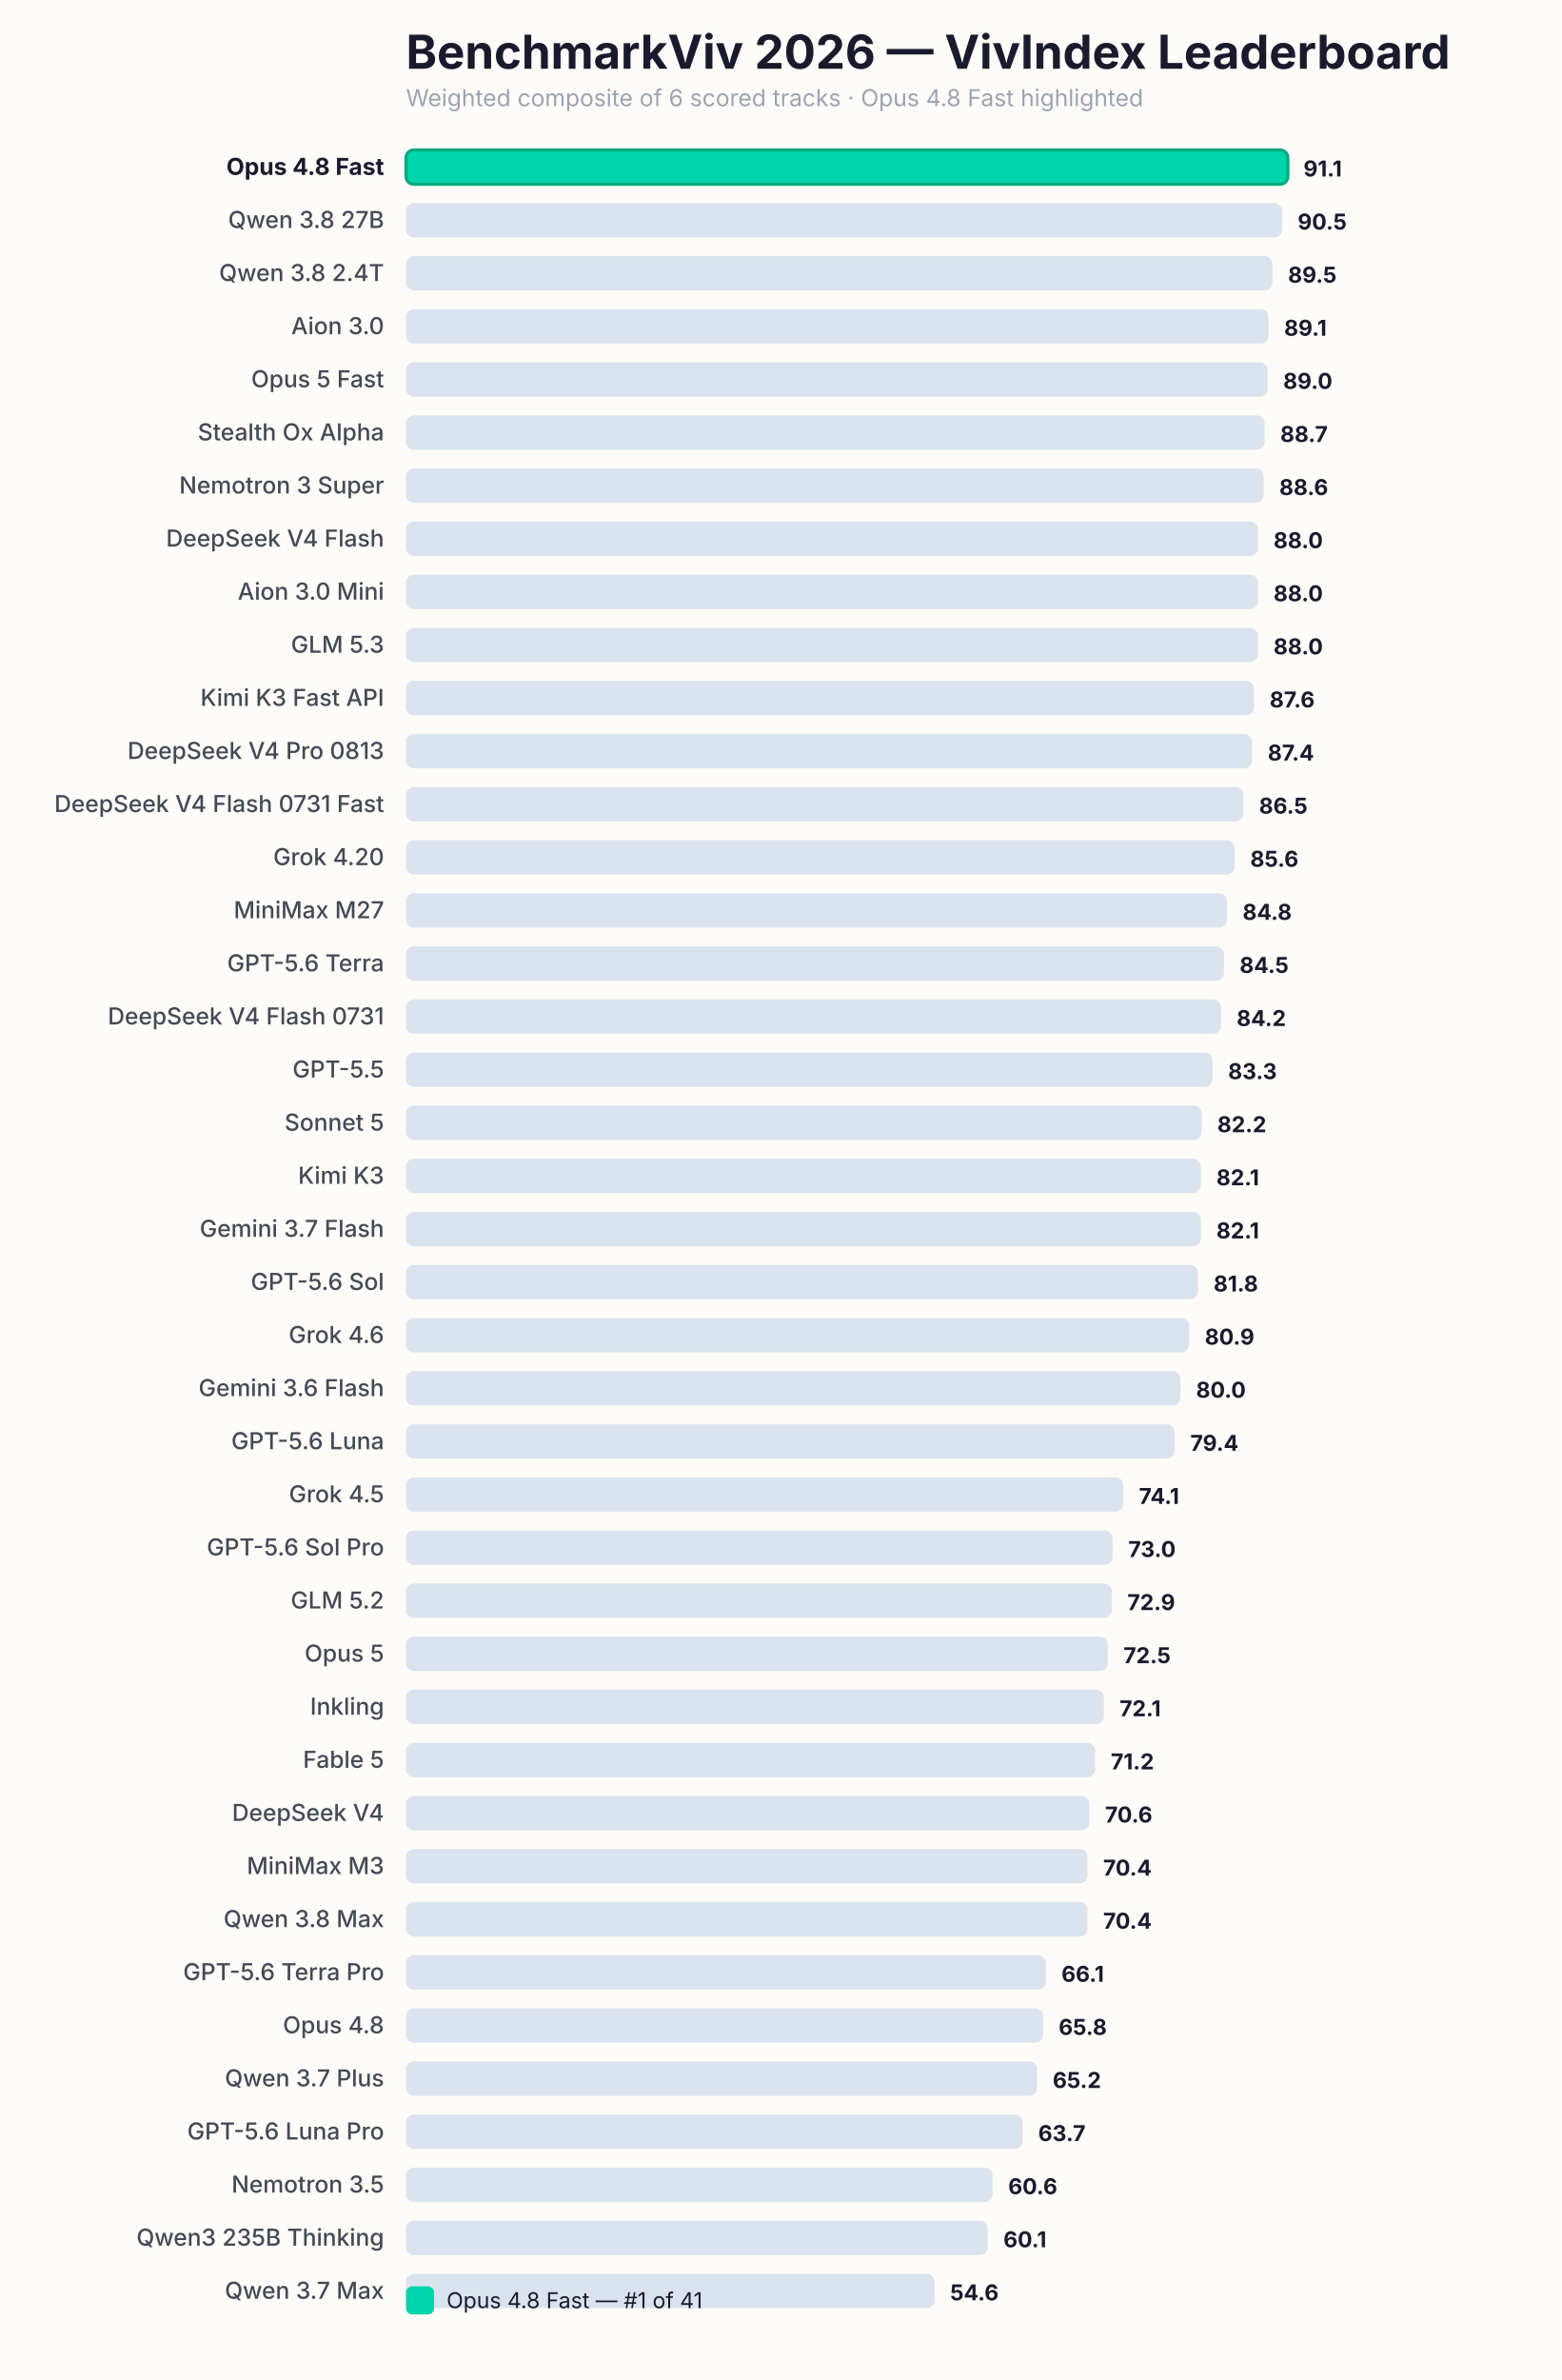
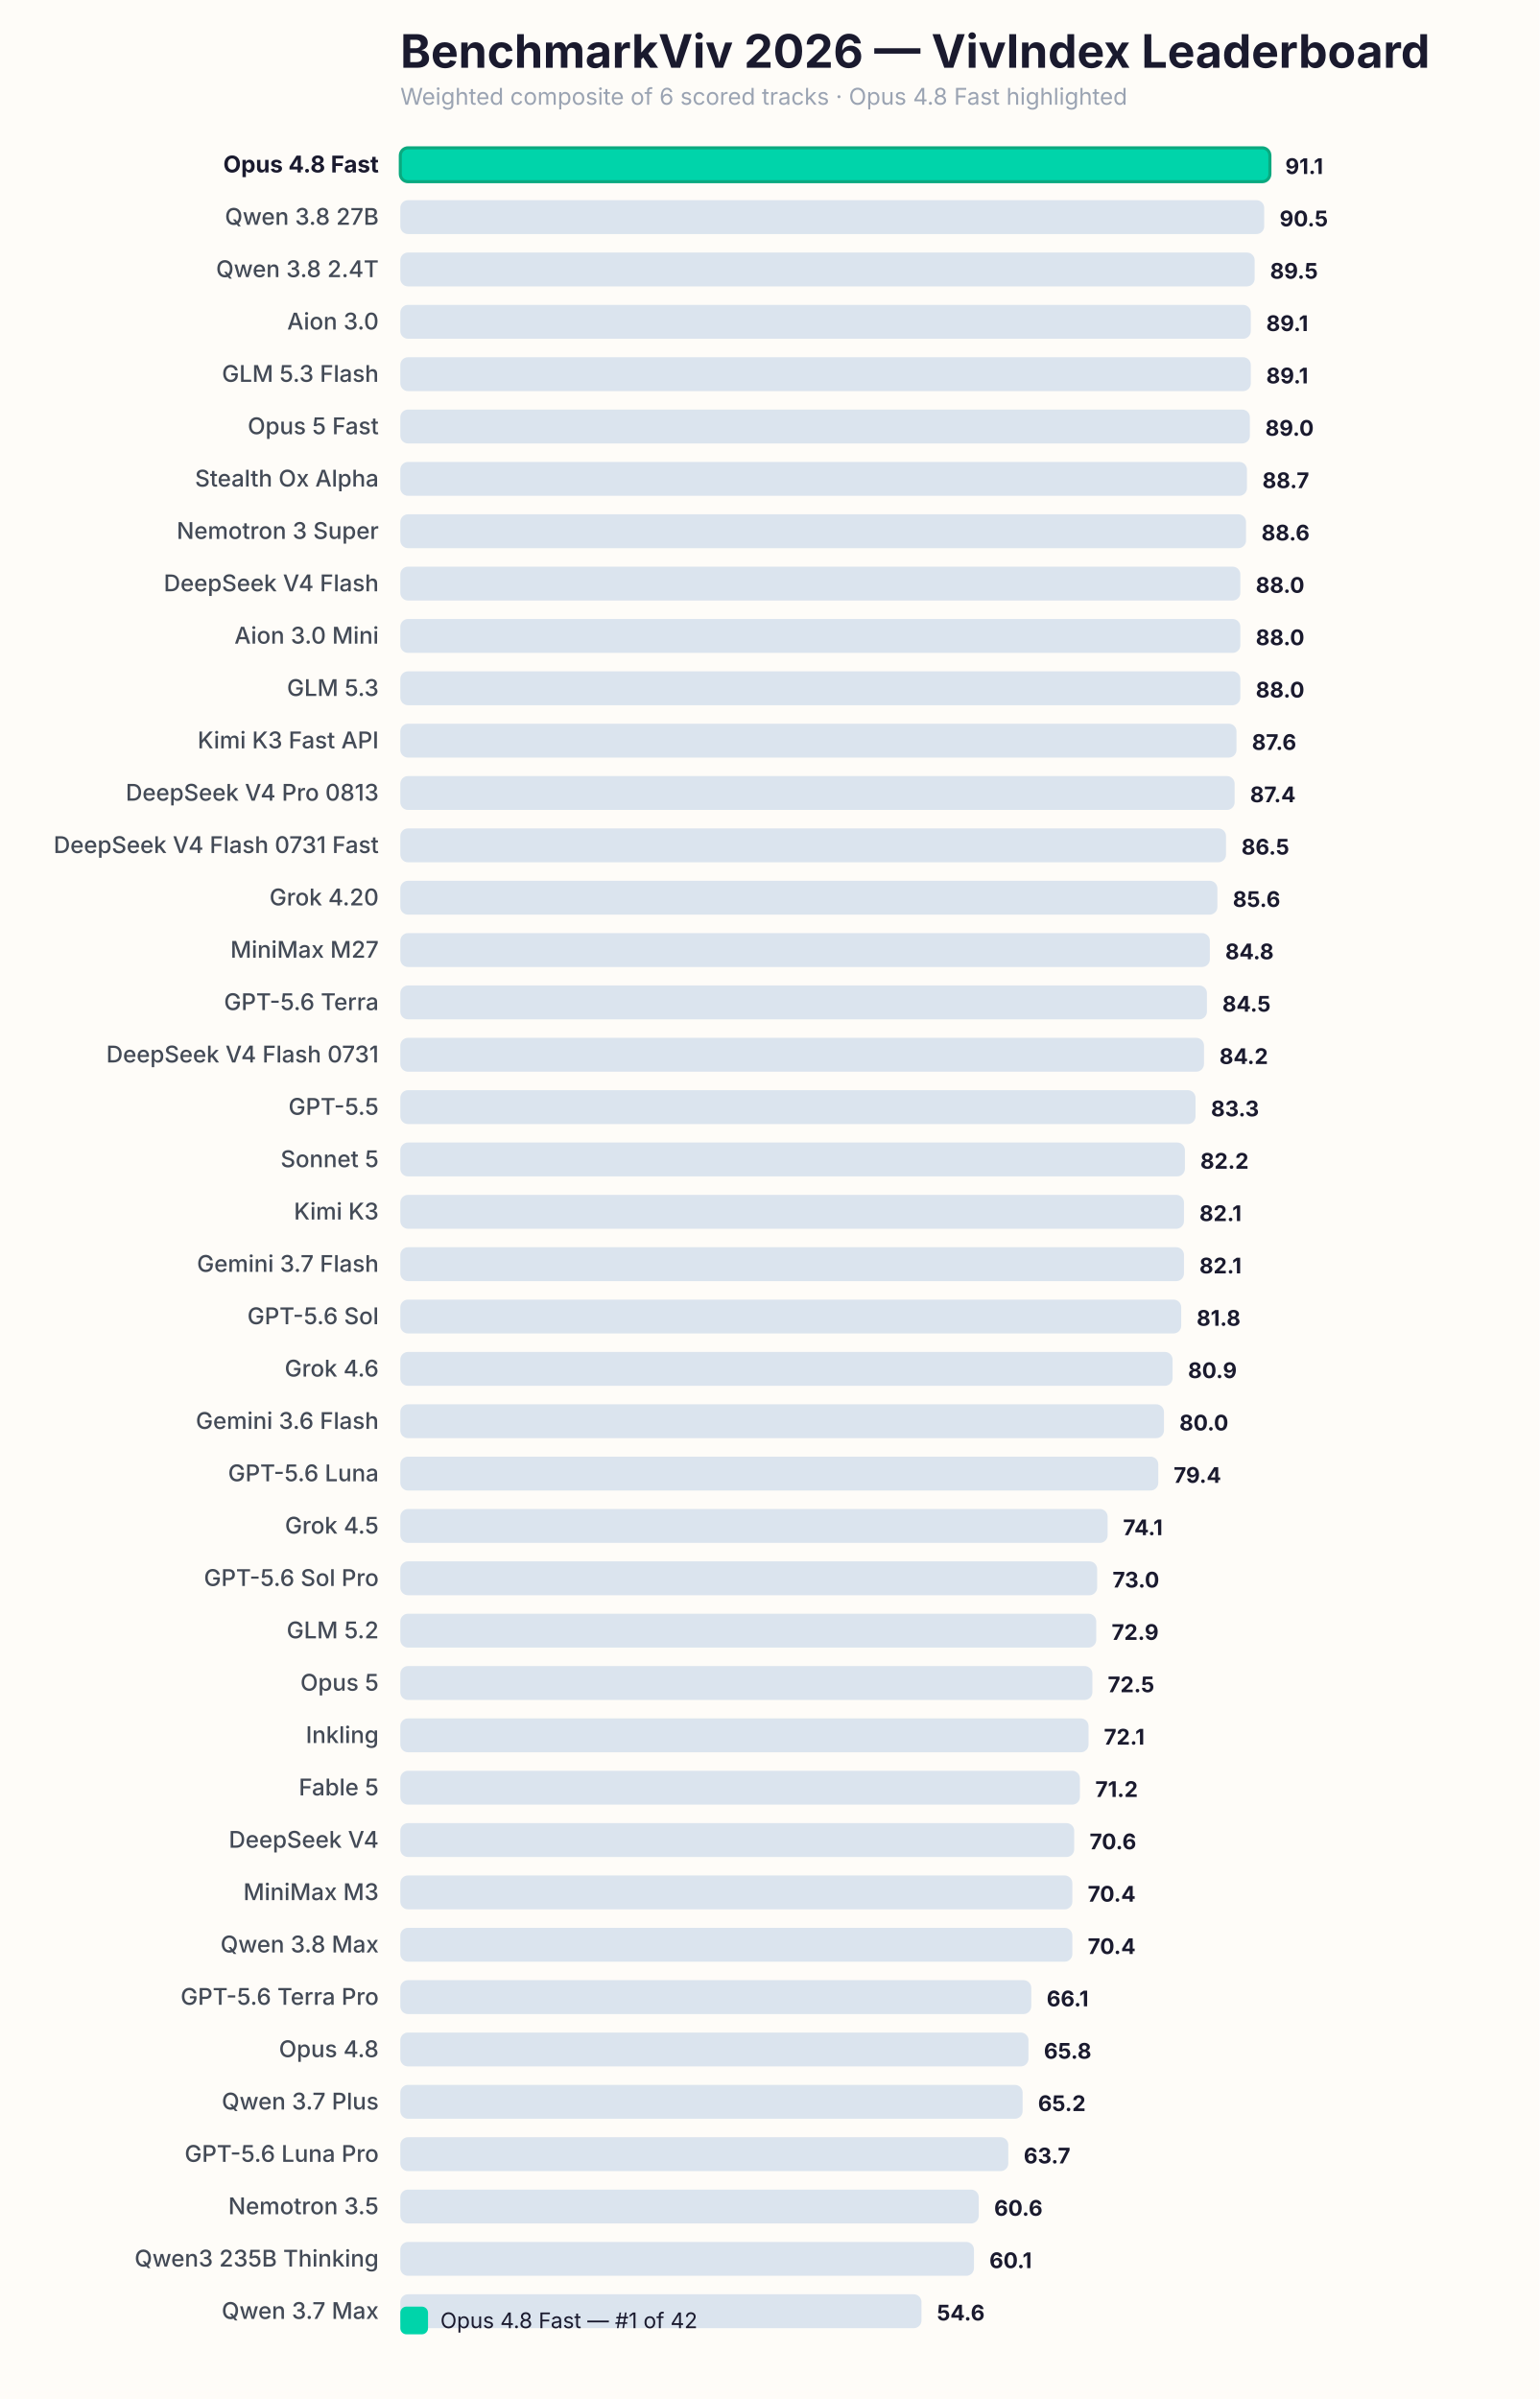
- <svg xmlns="http://www.w3.org/2000/svg" width="1000" height="1524" viewBox="0 0 1000 1524" font-family="Inter, system-ui, sans-serif">
-   <rect width="1000" height="1524" fill="#FEFCF8" />
+ <svg xmlns="http://www.w3.org/2000/svg" width="1000" height="1558" viewBox="0 0 1000 1558" font-family="Inter, system-ui, sans-serif">
+   <rect width="1000" height="1558" fill="#FEFCF8" />
  <text x="260" y="44" font-size="30" font-weight="700" fill="#1A1A2E">BenchmarkViv 2026 — VivIndex Leaderboard</text>
  <text x="260" y="68" font-size="15" fill="#9aa3b2">Weighted composite of 6 scored tracks · Opus 4.8 Fast highlighted</text>
  <text x="246" y="112" text-anchor="end" font-size="15" font-weight="700" fill="#1A1A2E">Opus 4.8 Fast</text>
  <rect x="260" y="96" width="564.8" height="22" rx="5" fill="#00D4AA" stroke="#0aa97f" stroke-width="2" />
  <text x="834.8" y="113" font-size="14" font-weight="700" fill="#1A1A2E">91.1</text>
  <text x="246" y="146" text-anchor="end" font-size="15" font-weight="500" fill="#434a56">Qwen 3.8 27B</text>
  <rect x="260" y="130" width="561.1" height="22" rx="5" fill="#dbe4ee" stroke="#0aa97f" stroke-width="0" />
  <text x="831.1" y="147" font-size="14" font-weight="700" fill="#1A1A2E">90.5</text>
  <text x="246" y="180" text-anchor="end" font-size="15" font-weight="500" fill="#434a56">Qwen 3.8 2.4T</text>
  <rect x="260" y="164" width="554.9" height="22" rx="5" fill="#dbe4ee" stroke="#0aa97f" stroke-width="0" />
  <text x="824.9" y="181" font-size="14" font-weight="700" fill="#1A1A2E">89.5</text>
  <text x="246" y="214" text-anchor="end" font-size="15" font-weight="500" fill="#434a56">Aion 3.0</text>
  <rect x="260" y="198" width="552.4" height="22" rx="5" fill="#dbe4ee" stroke="#0aa97f" stroke-width="0" />
  <text x="822.4" y="215" font-size="14" font-weight="700" fill="#1A1A2E">89.1</text>
-   <text x="246" y="248" text-anchor="end" font-size="15" font-weight="500" fill="#434a56">Opus 5 Fast</text>
-   <rect x="260" y="232" width="551.8" height="22" rx="5" fill="#dbe4ee" stroke="#0aa97f" stroke-width="0" />
-   <text x="821.8" y="249" font-size="14" font-weight="700" fill="#1A1A2E">89.0</text>
-   <text x="246" y="282" text-anchor="end" font-size="15" font-weight="500" fill="#434a56">Stealth Ox Alpha</text>
-   <rect x="260" y="266" width="549.9" height="22" rx="5" fill="#dbe4ee" stroke="#0aa97f" stroke-width="0" />
-   <text x="819.9" y="283" font-size="14" font-weight="700" fill="#1A1A2E">88.7</text>
-   <text x="246" y="316" text-anchor="end" font-size="15" font-weight="500" fill="#434a56">Nemotron 3 Super</text>
-   <rect x="260" y="300" width="549.3" height="22" rx="5" fill="#dbe4ee" stroke="#0aa97f" stroke-width="0" />
-   <text x="819.3" y="317" font-size="14" font-weight="700" fill="#1A1A2E">88.6</text>
-   <text x="246" y="350" text-anchor="end" font-size="15" font-weight="500" fill="#434a56">DeepSeek V4 Flash</text>
-   <rect x="260" y="334" width="545.6" height="22" rx="5" fill="#dbe4ee" stroke="#0aa97f" stroke-width="0" />
-   <text x="815.6" y="351" font-size="14" font-weight="700" fill="#1A1A2E">88.0</text>
-   <text x="246" y="384" text-anchor="end" font-size="15" font-weight="500" fill="#434a56">Aion 3.0 Mini</text>
+   <text x="246" y="248" text-anchor="end" font-size="15" font-weight="500" fill="#434a56">GLM 5.3 Flash</text>
+   <rect x="260" y="232" width="552.4" height="22" rx="5" fill="#dbe4ee" stroke="#0aa97f" stroke-width="0" />
+   <text x="822.4" y="249" font-size="14" font-weight="700" fill="#1A1A2E">89.1</text>
+   <text x="246" y="282" text-anchor="end" font-size="15" font-weight="500" fill="#434a56">Opus 5 Fast</text>
+   <rect x="260" y="266" width="551.8" height="22" rx="5" fill="#dbe4ee" stroke="#0aa97f" stroke-width="0" />
+   <text x="821.8" y="283" font-size="14" font-weight="700" fill="#1A1A2E">89.0</text>
+   <text x="246" y="316" text-anchor="end" font-size="15" font-weight="500" fill="#434a56">Stealth Ox Alpha</text>
+   <rect x="260" y="300" width="549.9" height="22" rx="5" fill="#dbe4ee" stroke="#0aa97f" stroke-width="0" />
+   <text x="819.9" y="317" font-size="14" font-weight="700" fill="#1A1A2E">88.7</text>
+   <text x="246" y="350" text-anchor="end" font-size="15" font-weight="500" fill="#434a56">Nemotron 3 Super</text>
+   <rect x="260" y="334" width="549.3" height="22" rx="5" fill="#dbe4ee" stroke="#0aa97f" stroke-width="0" />
+   <text x="819.3" y="351" font-size="14" font-weight="700" fill="#1A1A2E">88.6</text>
+   <text x="246" y="384" text-anchor="end" font-size="15" font-weight="500" fill="#434a56">DeepSeek V4 Flash</text>
  <rect x="260" y="368" width="545.6" height="22" rx="5" fill="#dbe4ee" stroke="#0aa97f" stroke-width="0" />
  <text x="815.6" y="385" font-size="14" font-weight="700" fill="#1A1A2E">88.0</text>
-   <text x="246" y="418" text-anchor="end" font-size="15" font-weight="500" fill="#434a56">GLM 5.3</text>
+   <text x="246" y="418" text-anchor="end" font-size="15" font-weight="500" fill="#434a56">Aion 3.0 Mini</text>
  <rect x="260" y="402" width="545.6" height="22" rx="5" fill="#dbe4ee" stroke="#0aa97f" stroke-width="0" />
  <text x="815.6" y="419" font-size="14" font-weight="700" fill="#1A1A2E">88.0</text>
-   <text x="246" y="452" text-anchor="end" font-size="15" font-weight="500" fill="#434a56">Kimi K3 Fast API</text>
-   <rect x="260" y="436" width="543.1" height="22" rx="5" fill="#dbe4ee" stroke="#0aa97f" stroke-width="0" />
-   <text x="813.1" y="453" font-size="14" font-weight="700" fill="#1A1A2E">87.6</text>
-   <text x="246" y="486" text-anchor="end" font-size="15" font-weight="500" fill="#434a56">DeepSeek V4 Pro 0813</text>
-   <rect x="260" y="470" width="541.9" height="22" rx="5" fill="#dbe4ee" stroke="#0aa97f" stroke-width="0" />
-   <text x="811.9" y="487" font-size="14" font-weight="700" fill="#1A1A2E">87.4</text>
-   <text x="246" y="520" text-anchor="end" font-size="15" font-weight="500" fill="#434a56">DeepSeek V4 Flash 0731 Fast</text>
-   <rect x="260" y="504" width="536.3" height="22" rx="5" fill="#dbe4ee" stroke="#0aa97f" stroke-width="0" />
-   <text x="806.3" y="521" font-size="14" font-weight="700" fill="#1A1A2E">86.5</text>
-   <text x="246" y="554" text-anchor="end" font-size="15" font-weight="500" fill="#434a56">Grok 4.20</text>
-   <rect x="260" y="538" width="530.7" height="22" rx="5" fill="#dbe4ee" stroke="#0aa97f" stroke-width="0" />
-   <text x="800.7" y="555" font-size="14" font-weight="700" fill="#1A1A2E">85.6</text>
-   <text x="246" y="588" text-anchor="end" font-size="15" font-weight="500" fill="#434a56">MiniMax M27</text>
-   <rect x="260" y="572" width="525.8" height="22" rx="5" fill="#dbe4ee" stroke="#0aa97f" stroke-width="0" />
-   <text x="795.8" y="589" font-size="14" font-weight="700" fill="#1A1A2E">84.8</text>
-   <text x="246" y="622" text-anchor="end" font-size="15" font-weight="500" fill="#434a56">GPT-5.6 Terra</text>
-   <rect x="260" y="606" width="523.9" height="22" rx="5" fill="#dbe4ee" stroke="#0aa97f" stroke-width="0" />
-   <text x="793.9" y="623" font-size="14" font-weight="700" fill="#1A1A2E">84.5</text>
-   <text x="246" y="656" text-anchor="end" font-size="15" font-weight="500" fill="#434a56">DeepSeek V4 Flash 0731</text>
-   <rect x="260" y="640" width="522.0" height="22" rx="5" fill="#dbe4ee" stroke="#0aa97f" stroke-width="0" />
-   <text x="792.0" y="657" font-size="14" font-weight="700" fill="#1A1A2E">84.2</text>
-   <text x="246" y="690" text-anchor="end" font-size="15" font-weight="500" fill="#434a56">GPT-5.5</text>
-   <rect x="260" y="674" width="516.5" height="22" rx="5" fill="#dbe4ee" stroke="#0aa97f" stroke-width="0" />
-   <text x="786.5" y="691" font-size="14" font-weight="700" fill="#1A1A2E">83.3</text>
-   <text x="246" y="724" text-anchor="end" font-size="15" font-weight="500" fill="#434a56">Sonnet 5</text>
-   <rect x="260" y="708" width="509.6" height="22" rx="5" fill="#dbe4ee" stroke="#0aa97f" stroke-width="0" />
-   <text x="779.6" y="725" font-size="14" font-weight="700" fill="#1A1A2E">82.2</text>
-   <text x="246" y="758" text-anchor="end" font-size="15" font-weight="500" fill="#434a56">Kimi K3</text>
-   <rect x="260" y="742" width="509.0" height="22" rx="5" fill="#dbe4ee" stroke="#0aa97f" stroke-width="0" />
-   <text x="779.0" y="759" font-size="14" font-weight="700" fill="#1A1A2E">82.1</text>
-   <text x="246" y="792" text-anchor="end" font-size="15" font-weight="500" fill="#434a56">Gemini 3.7 Flash</text>
+   <text x="246" y="452" text-anchor="end" font-size="15" font-weight="500" fill="#434a56">GLM 5.3</text>
+   <rect x="260" y="436" width="545.6" height="22" rx="5" fill="#dbe4ee" stroke="#0aa97f" stroke-width="0" />
+   <text x="815.6" y="453" font-size="14" font-weight="700" fill="#1A1A2E">88.0</text>
+   <text x="246" y="486" text-anchor="end" font-size="15" font-weight="500" fill="#434a56">Kimi K3 Fast API</text>
+   <rect x="260" y="470" width="543.1" height="22" rx="5" fill="#dbe4ee" stroke="#0aa97f" stroke-width="0" />
+   <text x="813.1" y="487" font-size="14" font-weight="700" fill="#1A1A2E">87.6</text>
+   <text x="246" y="520" text-anchor="end" font-size="15" font-weight="500" fill="#434a56">DeepSeek V4 Pro 0813</text>
+   <rect x="260" y="504" width="541.9" height="22" rx="5" fill="#dbe4ee" stroke="#0aa97f" stroke-width="0" />
+   <text x="811.9" y="521" font-size="14" font-weight="700" fill="#1A1A2E">87.4</text>
+   <text x="246" y="554" text-anchor="end" font-size="15" font-weight="500" fill="#434a56">DeepSeek V4 Flash 0731 Fast</text>
+   <rect x="260" y="538" width="536.3" height="22" rx="5" fill="#dbe4ee" stroke="#0aa97f" stroke-width="0" />
+   <text x="806.3" y="555" font-size="14" font-weight="700" fill="#1A1A2E">86.5</text>
+   <text x="246" y="588" text-anchor="end" font-size="15" font-weight="500" fill="#434a56">Grok 4.20</text>
+   <rect x="260" y="572" width="530.7" height="22" rx="5" fill="#dbe4ee" stroke="#0aa97f" stroke-width="0" />
+   <text x="800.7" y="589" font-size="14" font-weight="700" fill="#1A1A2E">85.6</text>
+   <text x="246" y="622" text-anchor="end" font-size="15" font-weight="500" fill="#434a56">MiniMax M27</text>
+   <rect x="260" y="606" width="525.8" height="22" rx="5" fill="#dbe4ee" stroke="#0aa97f" stroke-width="0" />
+   <text x="795.8" y="623" font-size="14" font-weight="700" fill="#1A1A2E">84.8</text>
+   <text x="246" y="656" text-anchor="end" font-size="15" font-weight="500" fill="#434a56">GPT-5.6 Terra</text>
+   <rect x="260" y="640" width="523.9" height="22" rx="5" fill="#dbe4ee" stroke="#0aa97f" stroke-width="0" />
+   <text x="793.9" y="657" font-size="14" font-weight="700" fill="#1A1A2E">84.5</text>
+   <text x="246" y="690" text-anchor="end" font-size="15" font-weight="500" fill="#434a56">DeepSeek V4 Flash 0731</text>
+   <rect x="260" y="674" width="522.0" height="22" rx="5" fill="#dbe4ee" stroke="#0aa97f" stroke-width="0" />
+   <text x="792.0" y="691" font-size="14" font-weight="700" fill="#1A1A2E">84.2</text>
+   <text x="246" y="724" text-anchor="end" font-size="15" font-weight="500" fill="#434a56">GPT-5.5</text>
+   <rect x="260" y="708" width="516.5" height="22" rx="5" fill="#dbe4ee" stroke="#0aa97f" stroke-width="0" />
+   <text x="786.5" y="725" font-size="14" font-weight="700" fill="#1A1A2E">83.3</text>
+   <text x="246" y="758" text-anchor="end" font-size="15" font-weight="500" fill="#434a56">Sonnet 5</text>
+   <rect x="260" y="742" width="509.6" height="22" rx="5" fill="#dbe4ee" stroke="#0aa97f" stroke-width="0" />
+   <text x="779.6" y="759" font-size="14" font-weight="700" fill="#1A1A2E">82.2</text>
+   <text x="246" y="792" text-anchor="end" font-size="15" font-weight="500" fill="#434a56">Kimi K3</text>
  <rect x="260" y="776" width="509.0" height="22" rx="5" fill="#dbe4ee" stroke="#0aa97f" stroke-width="0" />
  <text x="779.0" y="793" font-size="14" font-weight="700" fill="#1A1A2E">82.1</text>
-   <text x="246" y="826" text-anchor="end" font-size="15" font-weight="500" fill="#434a56">GPT-5.6 Sol</text>
-   <rect x="260" y="810" width="507.2" height="22" rx="5" fill="#dbe4ee" stroke="#0aa97f" stroke-width="0" />
-   <text x="777.2" y="827" font-size="14" font-weight="700" fill="#1A1A2E">81.8</text>
-   <text x="246" y="860" text-anchor="end" font-size="15" font-weight="500" fill="#434a56">Grok 4.6</text>
-   <rect x="260" y="844" width="501.6" height="22" rx="5" fill="#dbe4ee" stroke="#0aa97f" stroke-width="0" />
-   <text x="771.6" y="861" font-size="14" font-weight="700" fill="#1A1A2E">80.9</text>
-   <text x="246" y="894" text-anchor="end" font-size="15" font-weight="500" fill="#434a56">Gemini 3.6 Flash</text>
-   <rect x="260" y="878" width="496.0" height="22" rx="5" fill="#dbe4ee" stroke="#0aa97f" stroke-width="0" />
-   <text x="766.0" y="895" font-size="14" font-weight="700" fill="#1A1A2E">80.0</text>
-   <text x="246" y="928" text-anchor="end" font-size="15" font-weight="500" fill="#434a56">GPT-5.6 Luna</text>
-   <rect x="260" y="912" width="492.3" height="22" rx="5" fill="#dbe4ee" stroke="#0aa97f" stroke-width="0" />
-   <text x="762.3" y="929" font-size="14" font-weight="700" fill="#1A1A2E">79.4</text>
-   <text x="246" y="962" text-anchor="end" font-size="15" font-weight="500" fill="#434a56">Grok 4.5</text>
-   <rect x="260" y="946" width="459.4" height="22" rx="5" fill="#dbe4ee" stroke="#0aa97f" stroke-width="0" />
-   <text x="729.4" y="963" font-size="14" font-weight="700" fill="#1A1A2E">74.1</text>
-   <text x="246" y="996" text-anchor="end" font-size="15" font-weight="500" fill="#434a56">GPT-5.6 Sol Pro</text>
-   <rect x="260" y="980" width="452.6" height="22" rx="5" fill="#dbe4ee" stroke="#0aa97f" stroke-width="0" />
-   <text x="722.6" y="997" font-size="14" font-weight="700" fill="#1A1A2E">73.0</text>
-   <text x="246" y="1030" text-anchor="end" font-size="15" font-weight="500" fill="#434a56">GLM 5.2</text>
-   <rect x="260" y="1014" width="452.0" height="22" rx="5" fill="#dbe4ee" stroke="#0aa97f" stroke-width="0" />
-   <text x="722.0" y="1031" font-size="14" font-weight="700" fill="#1A1A2E">72.9</text>
-   <text x="246" y="1064" text-anchor="end" font-size="15" font-weight="500" fill="#434a56">Opus 5</text>
-   <rect x="260" y="1048" width="449.5" height="22" rx="5" fill="#dbe4ee" stroke="#0aa97f" stroke-width="0" />
-   <text x="719.5" y="1065" font-size="14" font-weight="700" fill="#1A1A2E">72.5</text>
-   <text x="246" y="1098" text-anchor="end" font-size="15" font-weight="500" fill="#434a56">Inkling</text>
-   <rect x="260" y="1082" width="447.0" height="22" rx="5" fill="#dbe4ee" stroke="#0aa97f" stroke-width="0" />
-   <text x="717.0" y="1099" font-size="14" font-weight="700" fill="#1A1A2E">72.1</text>
-   <text x="246" y="1132" text-anchor="end" font-size="15" font-weight="500" fill="#434a56">Fable 5</text>
-   <rect x="260" y="1116" width="441.4" height="22" rx="5" fill="#dbe4ee" stroke="#0aa97f" stroke-width="0" />
-   <text x="711.4" y="1133" font-size="14" font-weight="700" fill="#1A1A2E">71.2</text>
-   <text x="246" y="1166" text-anchor="end" font-size="15" font-weight="500" fill="#434a56">DeepSeek V4</text>
-   <rect x="260" y="1150" width="437.7" height="22" rx="5" fill="#dbe4ee" stroke="#0aa97f" stroke-width="0" />
-   <text x="707.7" y="1167" font-size="14" font-weight="700" fill="#1A1A2E">70.6</text>
-   <text x="246" y="1200" text-anchor="end" font-size="15" font-weight="500" fill="#434a56">MiniMax M3</text>
-   <rect x="260" y="1184" width="436.5" height="22" rx="5" fill="#dbe4ee" stroke="#0aa97f" stroke-width="0" />
-   <text x="706.5" y="1201" font-size="14" font-weight="700" fill="#1A1A2E">70.4</text>
-   <text x="246" y="1234" text-anchor="end" font-size="15" font-weight="500" fill="#434a56">Qwen 3.8 Max</text>
+   <text x="246" y="826" text-anchor="end" font-size="15" font-weight="500" fill="#434a56">Gemini 3.7 Flash</text>
+   <rect x="260" y="810" width="509.0" height="22" rx="5" fill="#dbe4ee" stroke="#0aa97f" stroke-width="0" />
+   <text x="779.0" y="827" font-size="14" font-weight="700" fill="#1A1A2E">82.1</text>
+   <text x="246" y="860" text-anchor="end" font-size="15" font-weight="500" fill="#434a56">GPT-5.6 Sol</text>
+   <rect x="260" y="844" width="507.2" height="22" rx="5" fill="#dbe4ee" stroke="#0aa97f" stroke-width="0" />
+   <text x="777.2" y="861" font-size="14" font-weight="700" fill="#1A1A2E">81.8</text>
+   <text x="246" y="894" text-anchor="end" font-size="15" font-weight="500" fill="#434a56">Grok 4.6</text>
+   <rect x="260" y="878" width="501.6" height="22" rx="5" fill="#dbe4ee" stroke="#0aa97f" stroke-width="0" />
+   <text x="771.6" y="895" font-size="14" font-weight="700" fill="#1A1A2E">80.9</text>
+   <text x="246" y="928" text-anchor="end" font-size="15" font-weight="500" fill="#434a56">Gemini 3.6 Flash</text>
+   <rect x="260" y="912" width="496.0" height="22" rx="5" fill="#dbe4ee" stroke="#0aa97f" stroke-width="0" />
+   <text x="766.0" y="929" font-size="14" font-weight="700" fill="#1A1A2E">80.0</text>
+   <text x="246" y="962" text-anchor="end" font-size="15" font-weight="500" fill="#434a56">GPT-5.6 Luna</text>
+   <rect x="260" y="946" width="492.3" height="22" rx="5" fill="#dbe4ee" stroke="#0aa97f" stroke-width="0" />
+   <text x="762.3" y="963" font-size="14" font-weight="700" fill="#1A1A2E">79.4</text>
+   <text x="246" y="996" text-anchor="end" font-size="15" font-weight="500" fill="#434a56">Grok 4.5</text>
+   <rect x="260" y="980" width="459.4" height="22" rx="5" fill="#dbe4ee" stroke="#0aa97f" stroke-width="0" />
+   <text x="729.4" y="997" font-size="14" font-weight="700" fill="#1A1A2E">74.1</text>
+   <text x="246" y="1030" text-anchor="end" font-size="15" font-weight="500" fill="#434a56">GPT-5.6 Sol Pro</text>
+   <rect x="260" y="1014" width="452.6" height="22" rx="5" fill="#dbe4ee" stroke="#0aa97f" stroke-width="0" />
+   <text x="722.6" y="1031" font-size="14" font-weight="700" fill="#1A1A2E">73.0</text>
+   <text x="246" y="1064" text-anchor="end" font-size="15" font-weight="500" fill="#434a56">GLM 5.2</text>
+   <rect x="260" y="1048" width="452.0" height="22" rx="5" fill="#dbe4ee" stroke="#0aa97f" stroke-width="0" />
+   <text x="722.0" y="1065" font-size="14" font-weight="700" fill="#1A1A2E">72.9</text>
+   <text x="246" y="1098" text-anchor="end" font-size="15" font-weight="500" fill="#434a56">Opus 5</text>
+   <rect x="260" y="1082" width="449.5" height="22" rx="5" fill="#dbe4ee" stroke="#0aa97f" stroke-width="0" />
+   <text x="719.5" y="1099" font-size="14" font-weight="700" fill="#1A1A2E">72.5</text>
+   <text x="246" y="1132" text-anchor="end" font-size="15" font-weight="500" fill="#434a56">Inkling</text>
+   <rect x="260" y="1116" width="447.0" height="22" rx="5" fill="#dbe4ee" stroke="#0aa97f" stroke-width="0" />
+   <text x="717.0" y="1133" font-size="14" font-weight="700" fill="#1A1A2E">72.1</text>
+   <text x="246" y="1166" text-anchor="end" font-size="15" font-weight="500" fill="#434a56">Fable 5</text>
+   <rect x="260" y="1150" width="441.4" height="22" rx="5" fill="#dbe4ee" stroke="#0aa97f" stroke-width="0" />
+   <text x="711.4" y="1167" font-size="14" font-weight="700" fill="#1A1A2E">71.2</text>
+   <text x="246" y="1200" text-anchor="end" font-size="15" font-weight="500" fill="#434a56">DeepSeek V4</text>
+   <rect x="260" y="1184" width="437.7" height="22" rx="5" fill="#dbe4ee" stroke="#0aa97f" stroke-width="0" />
+   <text x="707.7" y="1201" font-size="14" font-weight="700" fill="#1A1A2E">70.6</text>
+   <text x="246" y="1234" text-anchor="end" font-size="15" font-weight="500" fill="#434a56">MiniMax M3</text>
  <rect x="260" y="1218" width="436.5" height="22" rx="5" fill="#dbe4ee" stroke="#0aa97f" stroke-width="0" />
  <text x="706.5" y="1235" font-size="14" font-weight="700" fill="#1A1A2E">70.4</text>
-   <text x="246" y="1268" text-anchor="end" font-size="15" font-weight="500" fill="#434a56">GPT-5.6 Terra Pro</text>
-   <rect x="260" y="1252" width="409.8" height="22" rx="5" fill="#dbe4ee" stroke="#0aa97f" stroke-width="0" />
-   <text x="679.8" y="1269" font-size="14" font-weight="700" fill="#1A1A2E">66.1</text>
-   <text x="246" y="1302" text-anchor="end" font-size="15" font-weight="500" fill="#434a56">Opus 4.8</text>
-   <rect x="260" y="1286" width="408.0" height="22" rx="5" fill="#dbe4ee" stroke="#0aa97f" stroke-width="0" />
-   <text x="678.0" y="1303" font-size="14" font-weight="700" fill="#1A1A2E">65.8</text>
-   <text x="246" y="1336" text-anchor="end" font-size="15" font-weight="500" fill="#434a56">Qwen 3.7 Plus</text>
-   <rect x="260" y="1320" width="404.2" height="22" rx="5" fill="#dbe4ee" stroke="#0aa97f" stroke-width="0" />
-   <text x="674.2" y="1337" font-size="14" font-weight="700" fill="#1A1A2E">65.2</text>
-   <text x="246" y="1370" text-anchor="end" font-size="15" font-weight="500" fill="#434a56">GPT-5.6 Luna Pro</text>
-   <rect x="260" y="1354" width="394.9" height="22" rx="5" fill="#dbe4ee" stroke="#0aa97f" stroke-width="0" />
-   <text x="664.9" y="1371" font-size="14" font-weight="700" fill="#1A1A2E">63.7</text>
-   <text x="246" y="1404" text-anchor="end" font-size="15" font-weight="500" fill="#434a56">Nemotron 3.5</text>
-   <rect x="260" y="1388" width="375.7" height="22" rx="5" fill="#dbe4ee" stroke="#0aa97f" stroke-width="0" />
-   <text x="645.7" y="1405" font-size="14" font-weight="700" fill="#1A1A2E">60.6</text>
-   <text x="246" y="1438" text-anchor="end" font-size="15" font-weight="500" fill="#434a56">Qwen3 235B Thinking</text>
-   <rect x="260" y="1422" width="372.6" height="22" rx="5" fill="#dbe4ee" stroke="#0aa97f" stroke-width="0" />
-   <text x="642.6" y="1439" font-size="14" font-weight="700" fill="#1A1A2E">60.1</text>
-   <text x="246" y="1472" text-anchor="end" font-size="15" font-weight="500" fill="#434a56">Qwen 3.7 Max</text>
-   <rect x="260" y="1456" width="338.5" height="22" rx="5" fill="#dbe4ee" stroke="#0aa97f" stroke-width="0" />
-   <text x="608.5" y="1473" font-size="14" font-weight="700" fill="#1A1A2E">54.6</text>
-   <rect x="260" y="1464" width="18" height="18" rx="4" fill="#00D4AA" />
-   <text x="286" y="1478" font-size="14" fill="#1A1A2E">Opus 4.8 Fast — #1 of 41</text>
+   <text x="246" y="1268" text-anchor="end" font-size="15" font-weight="500" fill="#434a56">Qwen 3.8 Max</text>
+   <rect x="260" y="1252" width="436.5" height="22" rx="5" fill="#dbe4ee" stroke="#0aa97f" stroke-width="0" />
+   <text x="706.5" y="1269" font-size="14" font-weight="700" fill="#1A1A2E">70.4</text>
+   <text x="246" y="1302" text-anchor="end" font-size="15" font-weight="500" fill="#434a56">GPT-5.6 Terra Pro</text>
+   <rect x="260" y="1286" width="409.8" height="22" rx="5" fill="#dbe4ee" stroke="#0aa97f" stroke-width="0" />
+   <text x="679.8" y="1303" font-size="14" font-weight="700" fill="#1A1A2E">66.1</text>
+   <text x="246" y="1336" text-anchor="end" font-size="15" font-weight="500" fill="#434a56">Opus 4.8</text>
+   <rect x="260" y="1320" width="408.0" height="22" rx="5" fill="#dbe4ee" stroke="#0aa97f" stroke-width="0" />
+   <text x="678.0" y="1337" font-size="14" font-weight="700" fill="#1A1A2E">65.8</text>
+   <text x="246" y="1370" text-anchor="end" font-size="15" font-weight="500" fill="#434a56">Qwen 3.7 Plus</text>
+   <rect x="260" y="1354" width="404.2" height="22" rx="5" fill="#dbe4ee" stroke="#0aa97f" stroke-width="0" />
+   <text x="674.2" y="1371" font-size="14" font-weight="700" fill="#1A1A2E">65.2</text>
+   <text x="246" y="1404" text-anchor="end" font-size="15" font-weight="500" fill="#434a56">GPT-5.6 Luna Pro</text>
+   <rect x="260" y="1388" width="394.9" height="22" rx="5" fill="#dbe4ee" stroke="#0aa97f" stroke-width="0" />
+   <text x="664.9" y="1405" font-size="14" font-weight="700" fill="#1A1A2E">63.7</text>
+   <text x="246" y="1438" text-anchor="end" font-size="15" font-weight="500" fill="#434a56">Nemotron 3.5</text>
+   <rect x="260" y="1422" width="375.7" height="22" rx="5" fill="#dbe4ee" stroke="#0aa97f" stroke-width="0" />
+   <text x="645.7" y="1439" font-size="14" font-weight="700" fill="#1A1A2E">60.6</text>
+   <text x="246" y="1472" text-anchor="end" font-size="15" font-weight="500" fill="#434a56">Qwen3 235B Thinking</text>
+   <rect x="260" y="1456" width="372.6" height="22" rx="5" fill="#dbe4ee" stroke="#0aa97f" stroke-width="0" />
+   <text x="642.6" y="1473" font-size="14" font-weight="700" fill="#1A1A2E">60.1</text>
+   <text x="246" y="1506" text-anchor="end" font-size="15" font-weight="500" fill="#434a56">Qwen 3.7 Max</text>
+   <rect x="260" y="1490" width="338.5" height="22" rx="5" fill="#dbe4ee" stroke="#0aa97f" stroke-width="0" />
+   <text x="608.5" y="1507" font-size="14" font-weight="700" fill="#1A1A2E">54.6</text>
+   <rect x="260" y="1498" width="18" height="18" rx="4" fill="#00D4AA" />
+   <text x="286" y="1512" font-size="14" fill="#1A1A2E">Opus 4.8 Fast — #1 of 42</text>
</svg>
